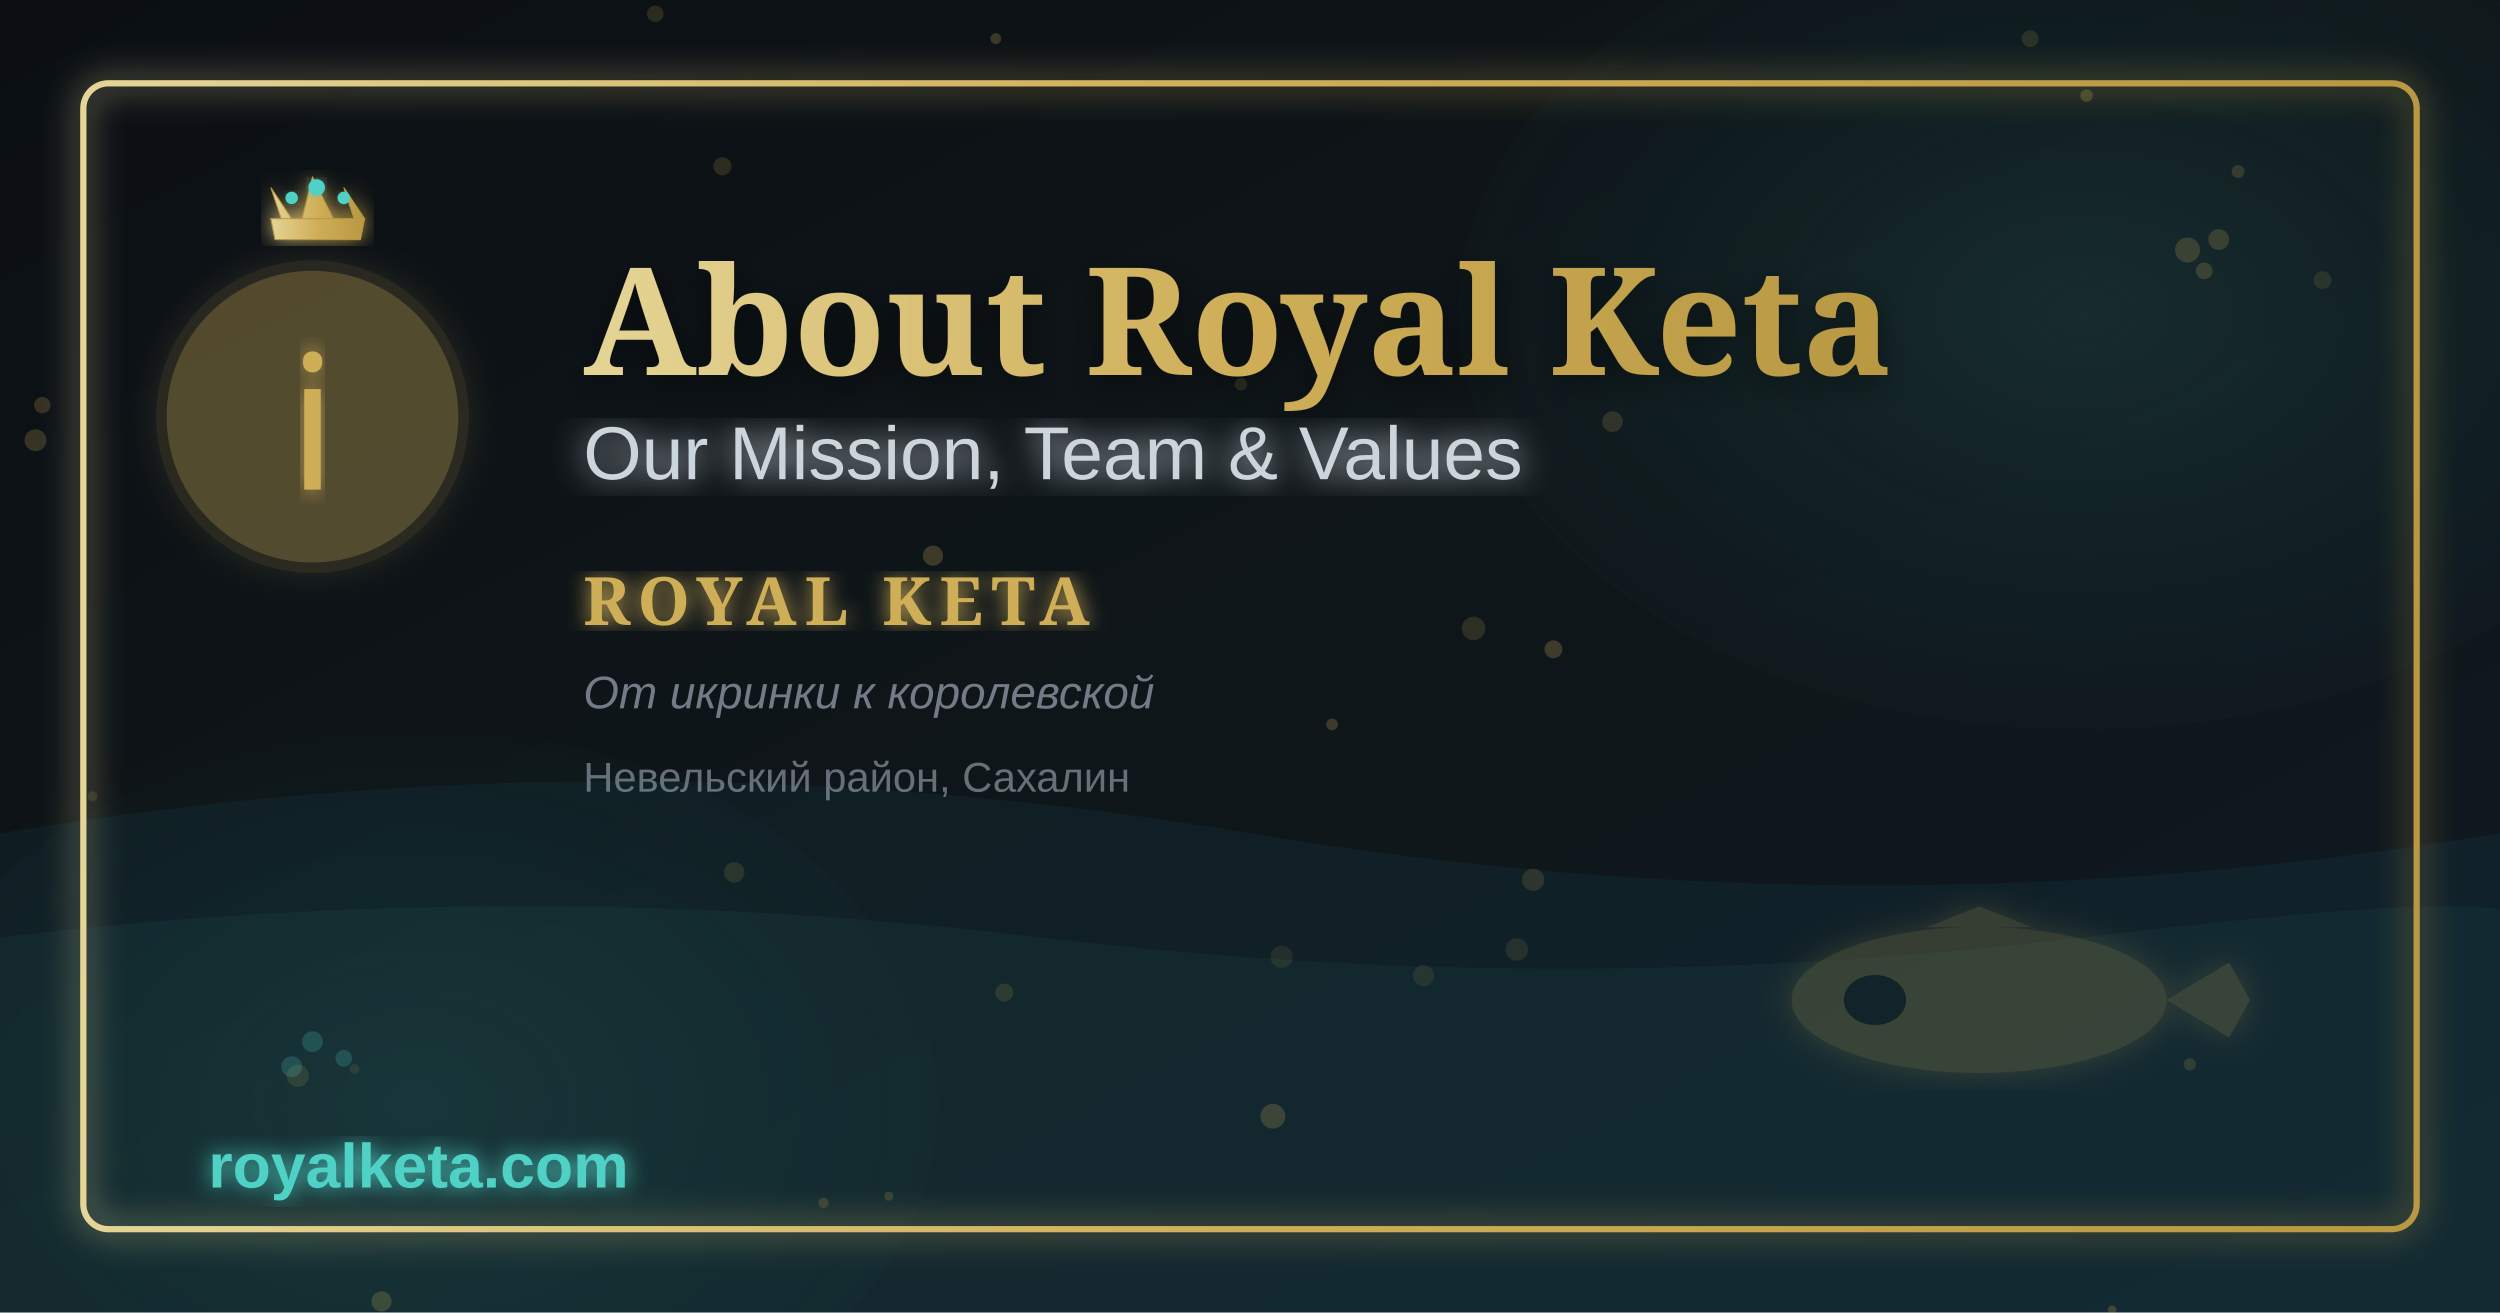
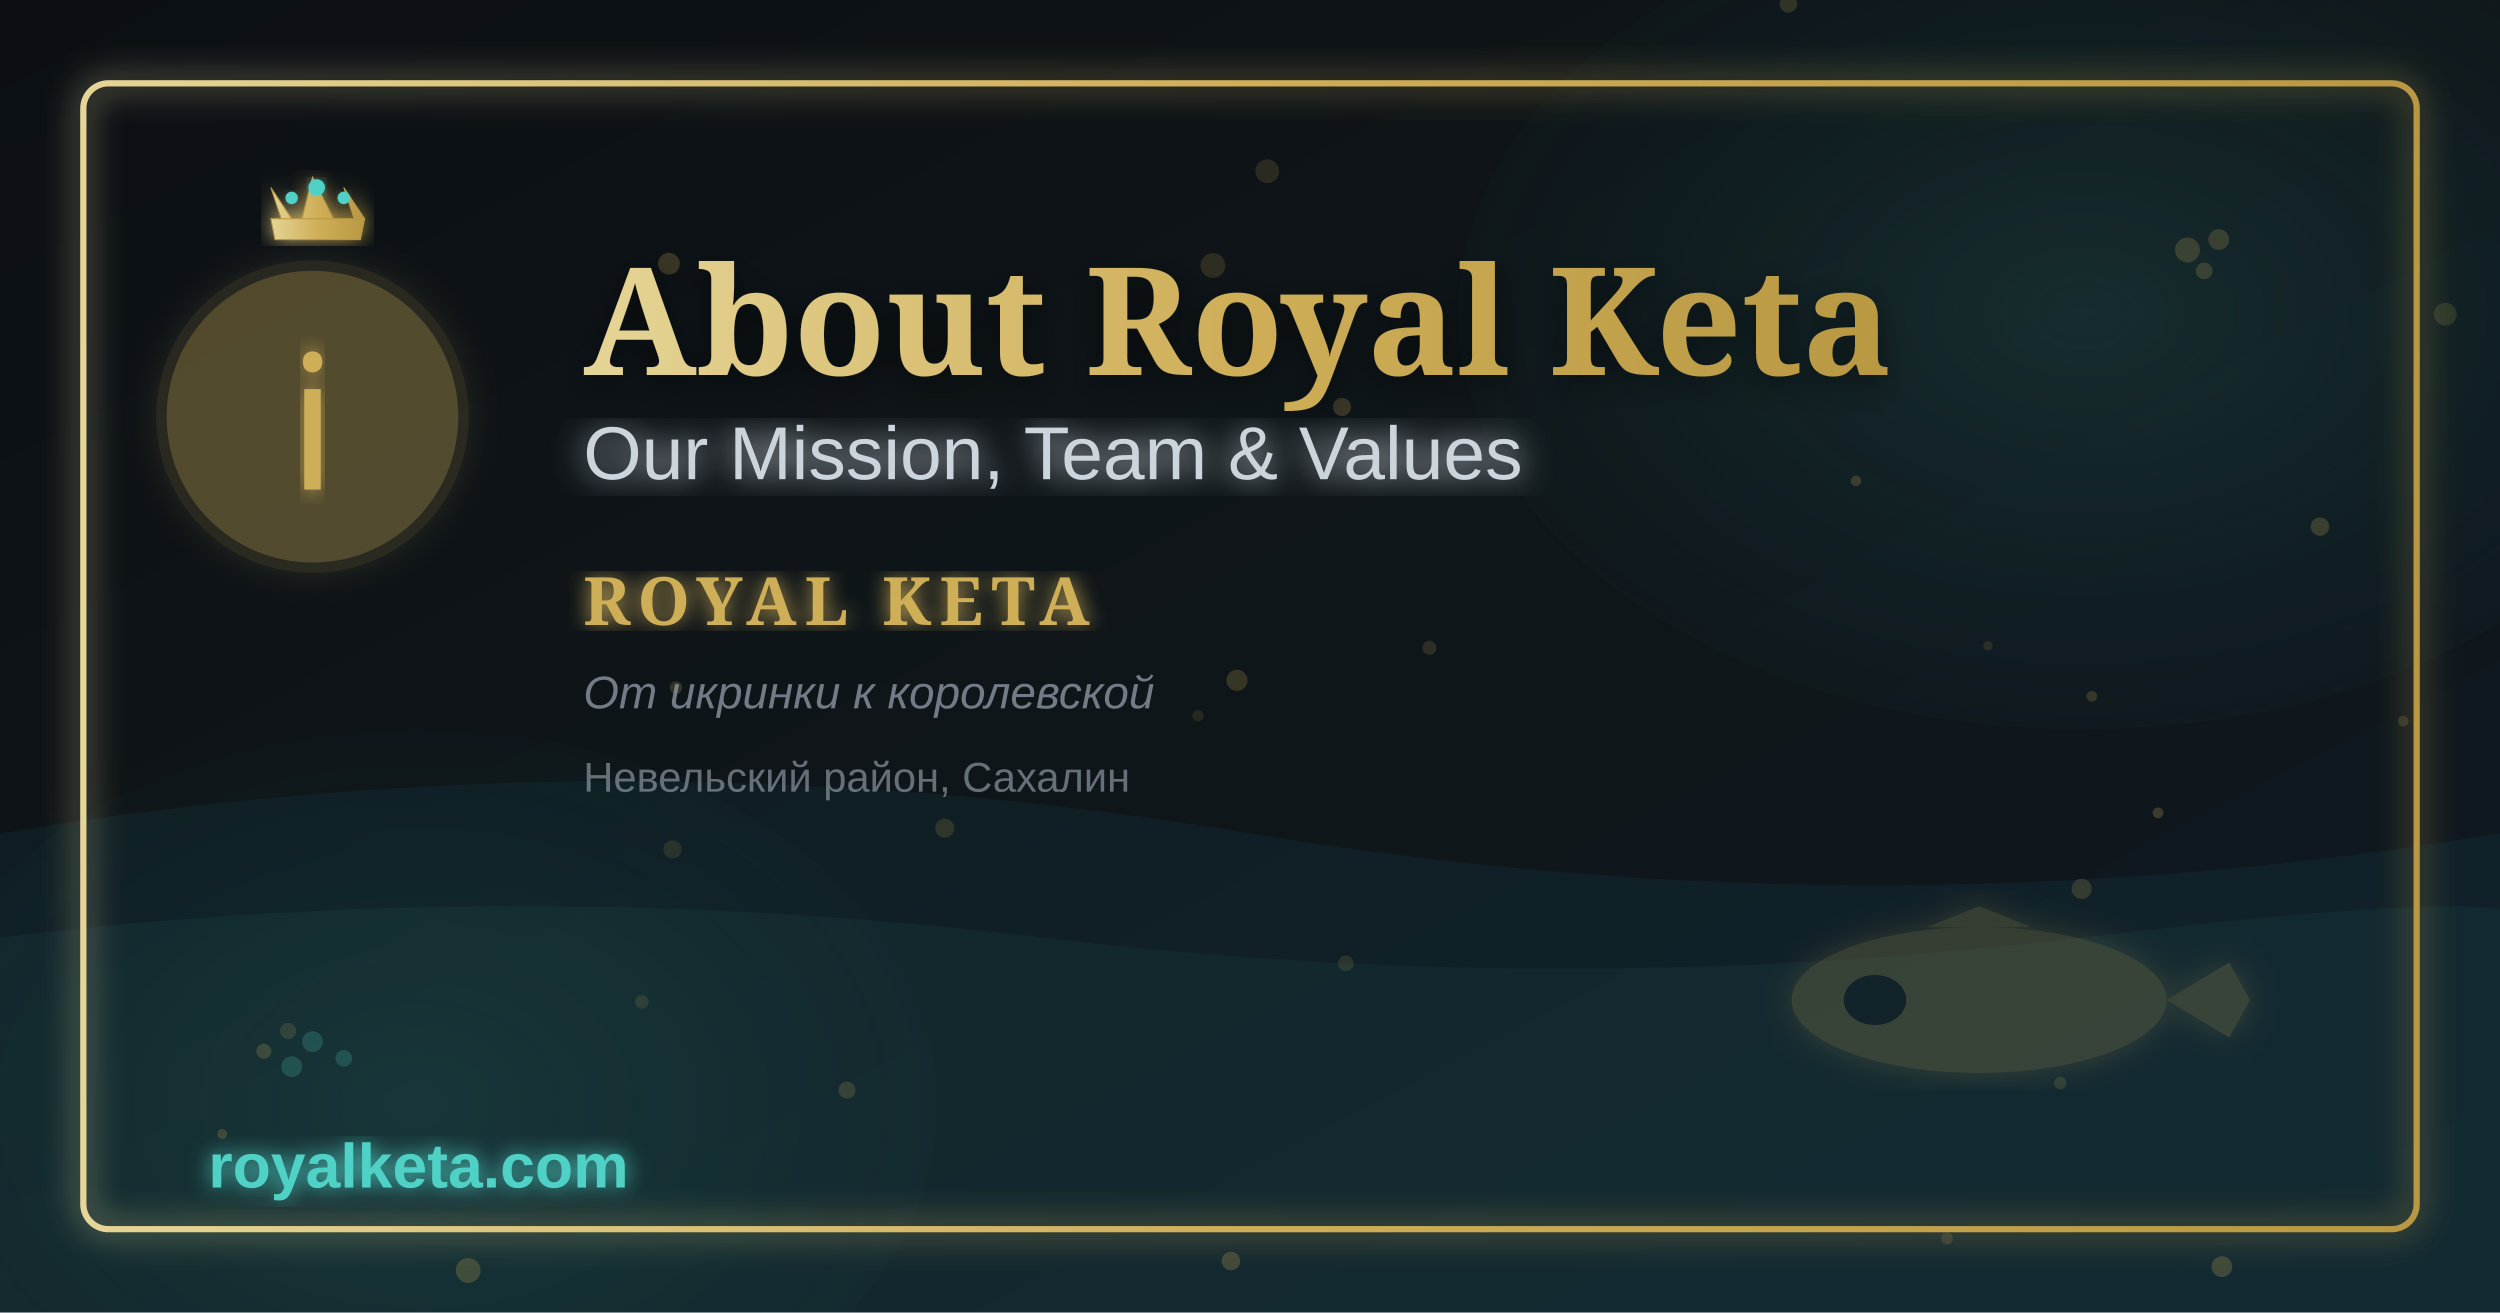
<svg xmlns="http://www.w3.org/2000/svg" width="1200" height="630">
  <defs>
    <linearGradient id="bgGradient" x1="0%" y1="0%" x2="100%" y2="100%">
      <stop offset="0%" style="stop-color:#0B0F14;stop-opacity:1" />
      <stop offset="50%" style="stop-color:#0F1619;stop-opacity:1" />
      <stop offset="100%" style="stop-color:#0F1922;stop-opacity:1" />
    </linearGradient>
    <linearGradient id="goldGradient" x1="0%" y1="0%" x2="100%" y2="0%">
      <stop offset="0%" style="stop-color:#E5D596;stop-opacity:1" />
      <stop offset="50%" style="stop-color:#CFAE58;stop-opacity:1" />
      <stop offset="100%" style="stop-color:#B89842;stop-opacity:1" />
    </linearGradient>
    <radialGradient id="oceanGradient" cx="50%" cy="50%" r="50%">
      <stop offset="0%" style="stop-color:#4FD1C5;stop-opacity:0.3" />
      <stop offset="100%" style="stop-color:#1E90A0;stop-opacity:0.05" />
    </radialGradient>
    <filter id="glow">
      <feGaussianBlur stdDeviation="5" result="coloredBlur" />
      <feMerge>
        <feMergeNode in="coloredBlur" />
        <feMergeNode in="SourceGraphic" />
      </feMerge>
    </filter>
    <filter id="softGlow">
      <feGaussianBlur stdDeviation="8" result="coloredBlur" />
      <feMerge>
        <feMergeNode in="coloredBlur" />
        <feMergeNode in="SourceGraphic" />
      </feMerge>
    </filter>
    <filter id="shadow">
      <feDropShadow dx="0" dy="4" stdDeviation="8" flood-color="#000000" flood-opacity="0.5" />
    </filter>
  </defs>
  <rect width="1200" height="630" fill="url(#bgGradient)" />
  <ellipse cx="1000" cy="150" rx="300" ry="200" fill="url(#oceanGradient)" opacity="0.4" />
  <ellipse cx="200" cy="530" rx="250" ry="180" fill="url(#oceanGradient)" opacity="0.3" />
  <path d="M 0 400 Q 300 350 600 400 T 1200 400 L 1200 630 L 0 630 Z" fill="#1E90A0" opacity="0.08" />
  <path d="M 0 450 Q 250 420 500 450 T 1000 450 T 1200 450 L 1200 630 L 0 630 Z" fill="#4FD1C5" opacity="0.05" />
-   <circle cx="707.31" cy="301.66" r="5.65" fill="#CFAE58" opacity="0.159" />
-   <circle cx="974.485" cy="18.539" r="4.015" fill="#CFAE58" opacity="0.148" />
-   <circle cx="773.98" cy="202.39" r="4.963" fill="#CFAE58" opacity="0.169" />
-   <circle cx="595.646" cy="184.475" r="2.983" fill="#CFAE58" opacity="0.156" />
-   <circle cx="477.994" cy="18.552" r="2.624" fill="#CFAE58" opacity="0.244" />
-   <circle cx="1074.296" cy="82.357" r="3.099" fill="#CFAE58" opacity="0.184" />
-   <circle cx="745.636" cy="311.683" r="4.292" fill="#CFAE58" opacity="0.246" />
-   <circle cx="426.633" cy="574.192" r="2.173" fill="#CFAE58" opacity="0.176" />
-   <circle cx="183.123" cy="624.653" r="4.836" fill="#CFAE58" opacity="0.219" />
-   <circle cx="728.051" cy="455.723" r="5.406" fill="#CFAE58" opacity="0.119" />
-   <circle cx="44.404" cy="382.254" r="2.372" fill="#CFAE58" opacity="0.139" />
-   <circle cx="17.036" cy="211.294" r="5.268" fill="#CFAE58" opacity="0.217" />
-   <circle cx="1114.782" cy="134.445" r="4.261" fill="#CFAE58" opacity="0.128" />
-   <circle cx="683.312" cy="468.292" r="5.065" fill="#CFAE58" opacity="0.102" />
-   <circle cx="735.972" cy="422.274" r="5.332" fill="#CFAE58" opacity="0.15" />
-   <circle cx="142.934" cy="516.398" r="5.311" fill="#CFAE58" opacity="0.138" />
-   <circle cx="1013.778" cy="628.705" r="2.037" fill="#CFAE58" opacity="0.23" />
-   <circle cx="352.429" cy="418.73" r="4.913" fill="#CFAE58" opacity="0.129" />
-   <circle cx="447.83" cy="266.721" r="4.836" fill="#CFAE58" opacity="0.246" />
-   <circle cx="482.012" cy="476.452" r="4.33" fill="#CFAE58" opacity="0.141" />
-   <circle cx="346.751" cy="79.799" r="4.33" fill="#CFAE58" opacity="0.163" />
-   <circle cx="1001.561" cy="45.925" r="2.998" fill="#CFAE58" opacity="0.241" />
-   <circle cx="639.387" cy="347.734" r="2.812" fill="#CFAE58" opacity="0.236" />
-   <circle cx="395.296" cy="577.379" r="2.472" fill="#CFAE58" opacity="0.175" />
-   <circle cx="314.551" cy="6.633" r="3.983" fill="#CFAE58" opacity="0.167" />
-   <circle cx="615.184" cy="459.248" r="5.385" fill="#CFAE58" opacity="0.103" />
-   <circle cx="20.252" cy="194.464" r="3.935" fill="#CFAE58" opacity="0.21" />
-   <circle cx="611" cy="535.787" r="5.96" fill="#CFAE58" opacity="0.216" />
-   <circle cx="170.126" cy="513.094" r="2.335" fill="#CFAE58" opacity="0.11" />
-   <circle cx="1051.114" cy="510.88" r="2.954" fill="#CFAE58" opacity="0.165" />
+   <circle cx="608.278" cy="82.207" r="5.708" fill="#CFAE58" opacity="0.15" />
+   <circle cx="406.549" cy="523.25" r="4.092" fill="#CFAE58" opacity="0.187" />
+   <circle cx="1066.481" cy="607.99" r="4.979" fill="#CFAE58" opacity="0.243" />
+   <circle cx="934.576" cy="594.496" r="2.835" fill="#CFAE58" opacity="0.153" />
+   <circle cx="644.121" cy="195.325" r="4.355" fill="#CFAE58" opacity="0.226" />
+   <circle cx="126.652" cy="504.585" r="3.611" fill="#CFAE58" opacity="0.211" />
+   <circle cx="890.841" cy="230.848" r="2.503" fill="#CFAE58" opacity="0.214" />
+   <circle cx="575.025" cy="343.55" r="2.707" fill="#CFAE58" opacity="0.128" />
+   <circle cx="999.203" cy="426.637" r="4.856" fill="#CFAE58" opacity="0.191" />
+   <circle cx="858.44" cy="1.873" r="4.233" fill="#CFAE58" opacity="0.176" />
+   <circle cx="321.1" cy="126.56" r="5.227" fill="#CFAE58" opacity="0.229" />
+   <circle cx="988.936" cy="519.824" r="2.968" fill="#CFAE58" opacity="0.159" />
+   <circle cx="686.112" cy="310.941" r="3.377" fill="#CFAE58" opacity="0.16" />
+   <circle cx="1153.527" cy="346.143" r="2.567" fill="#CFAE58" opacity="0.175" />
+   <circle cx="308.1" cy="480.893" r="3.287" fill="#CFAE58" opacity="0.144" />
+   <circle cx="322.798" cy="407.671" r="4.356" fill="#CFAE58" opacity="0.131" />
+   <circle cx="590.834" cy="605.333" r="4.453" fill="#CFAE58" opacity="0.24" />
+   <circle cx="1113.585" cy="252.766" r="4.434" fill="#CFAE58" opacity="0.22" />
+   <circle cx="1035.859" cy="390.187" r="2.562" fill="#CFAE58" opacity="0.241" />
+   <circle cx="224.743" cy="609.831" r="5.951" fill="#CFAE58" opacity="0.234" />
+   <circle cx="453.517" cy="397.5" r="4.566" fill="#CFAE58" opacity="0.162" />
+   <circle cx="1004.065" cy="334.209" r="2.574" fill="#CFAE58" opacity="0.203" />
+   <circle cx="106.666" cy="544.253" r="2.386" fill="#CFAE58" opacity="0.21" />
+   <circle cx="645.986" cy="462.418" r="3.768" fill="#CFAE58" opacity="0.14" />
+   <circle cx="324.509" cy="330.049" r="2.976" fill="#CFAE58" opacity="0.196" />
+   <circle cx="582.184" cy="127.451" r="5.963" fill="#CFAE58" opacity="0.163" />
+   <circle cx="138.276" cy="494.883" r="3.895" fill="#CFAE58" opacity="0.159" />
+   <circle cx="1173.742" cy="150.811" r="5.466" fill="#CFAE58" opacity="0.158" />
+   <circle cx="593.763" cy="326.546" r="5.08" fill="#CFAE58" opacity="0.205" />
+   <circle cx="954.226" cy="309.909" r="2.247" fill="#CFAE58" opacity="0.137" />
  <rect x="40" y="40" width="1120" height="550" fill="none" stroke="url(#goldGradient)" stroke-width="3" rx="12" filter="url(#softGlow)" />
  <circle cx="150" cy="200" r="75" fill="#CFAE58" opacity="0.15" filter="url(#softGlow)" />
  <circle cx="150" cy="200" r="70" fill="#CFAE58" opacity="0.25" />
  <text x="150" y="235" font-size="90" text-anchor="middle" fill="#CFAE58" filter="url(#glow)">ℹ️</text>
  <g transform="translate(100, 70)">
    <path d="M 30 20 L 40 35 L 35 35 Z M 50 15 L 60 35 L 45 35 Z M 65 20 L 75 35 L 70 35 Z M 30 35 L 75 35 L 73 45 L 32 45 Z" fill="url(#goldGradient)" filter="url(#glow)" stroke="#B89842" stroke-width="0.5" />
    <circle cx="40" cy="25" r="3" fill="#4FD1C5" filter="url(#glow)" />
    <circle cx="52" cy="20" r="4" fill="#4FD1C5" filter="url(#glow)" />
    <circle cx="65" cy="25" r="3" fill="#4FD1C5" filter="url(#glow)" />
  </g>
  <text x="280" y="180" font-family="Georgia, serif" font-size="72" font-weight="bold" fill="url(#goldGradient)" filter="url(#shadow)">About Royal Keta</text>
  <text x="280" y="230" font-family="Arial, sans-serif" font-size="36" fill="#D6DEE6" opacity="0.95" filter="url(#softGlow)">Our Mission, Team &amp; Values</text>
  <text x="280" y="300" font-family="Georgia, serif" font-size="32" font-weight="bold" fill="#CFAE58" letter-spacing="4" filter="url(#glow)">ROYAL KETA</text>
  <text x="280" y="340" font-family="Arial, sans-serif" font-size="22" font-style="italic" fill="#8B95A1" opacity="0.8">От икринки к королевской</text>
  <text x="280" y="380" font-family="Arial, sans-serif" font-size="20" fill="#8B95A1" opacity="0.7">Невельский район, Сахалин</text>
  <text x="100" y="570" font-family="Arial, sans-serif" font-size="30" font-weight="bold" fill="#4FD1C5" filter="url(#glow)">royalketa.com</text>
  <g transform="translate(950, 480)" opacity="0.2" filter="url(#softGlow)">
    <ellipse cx="0" cy="0" rx="90" ry="35" fill="#CFAE58" />
    <path d="M 90 0 L 120 -18 L 130 0 L 120 18 Z" fill="#CFAE58" />
    <path d="M -25 -35 L 0 -45 L 25 -35 Z" fill="#CFAE58" />
    <ellipse cx="-50" cy="0" rx="15" ry="12" fill="#0B0F14" />
  </g>
  <g opacity="0.2">
    <circle cx="1050" cy="120" r="6" fill="#CFAE58" />
    <circle cx="1065" cy="115" r="5" fill="#CFAE58" />
    <circle cx="1058" cy="130" r="4" fill="#CFAE58" />
    <circle cx="150" cy="500" r="5" fill="#4FD1C5" />
    <circle cx="165" cy="508" r="4" fill="#4FD1C5" />
    <circle cx="140" cy="512" r="5" fill="#4FD1C5" />
  </g>
</svg>
